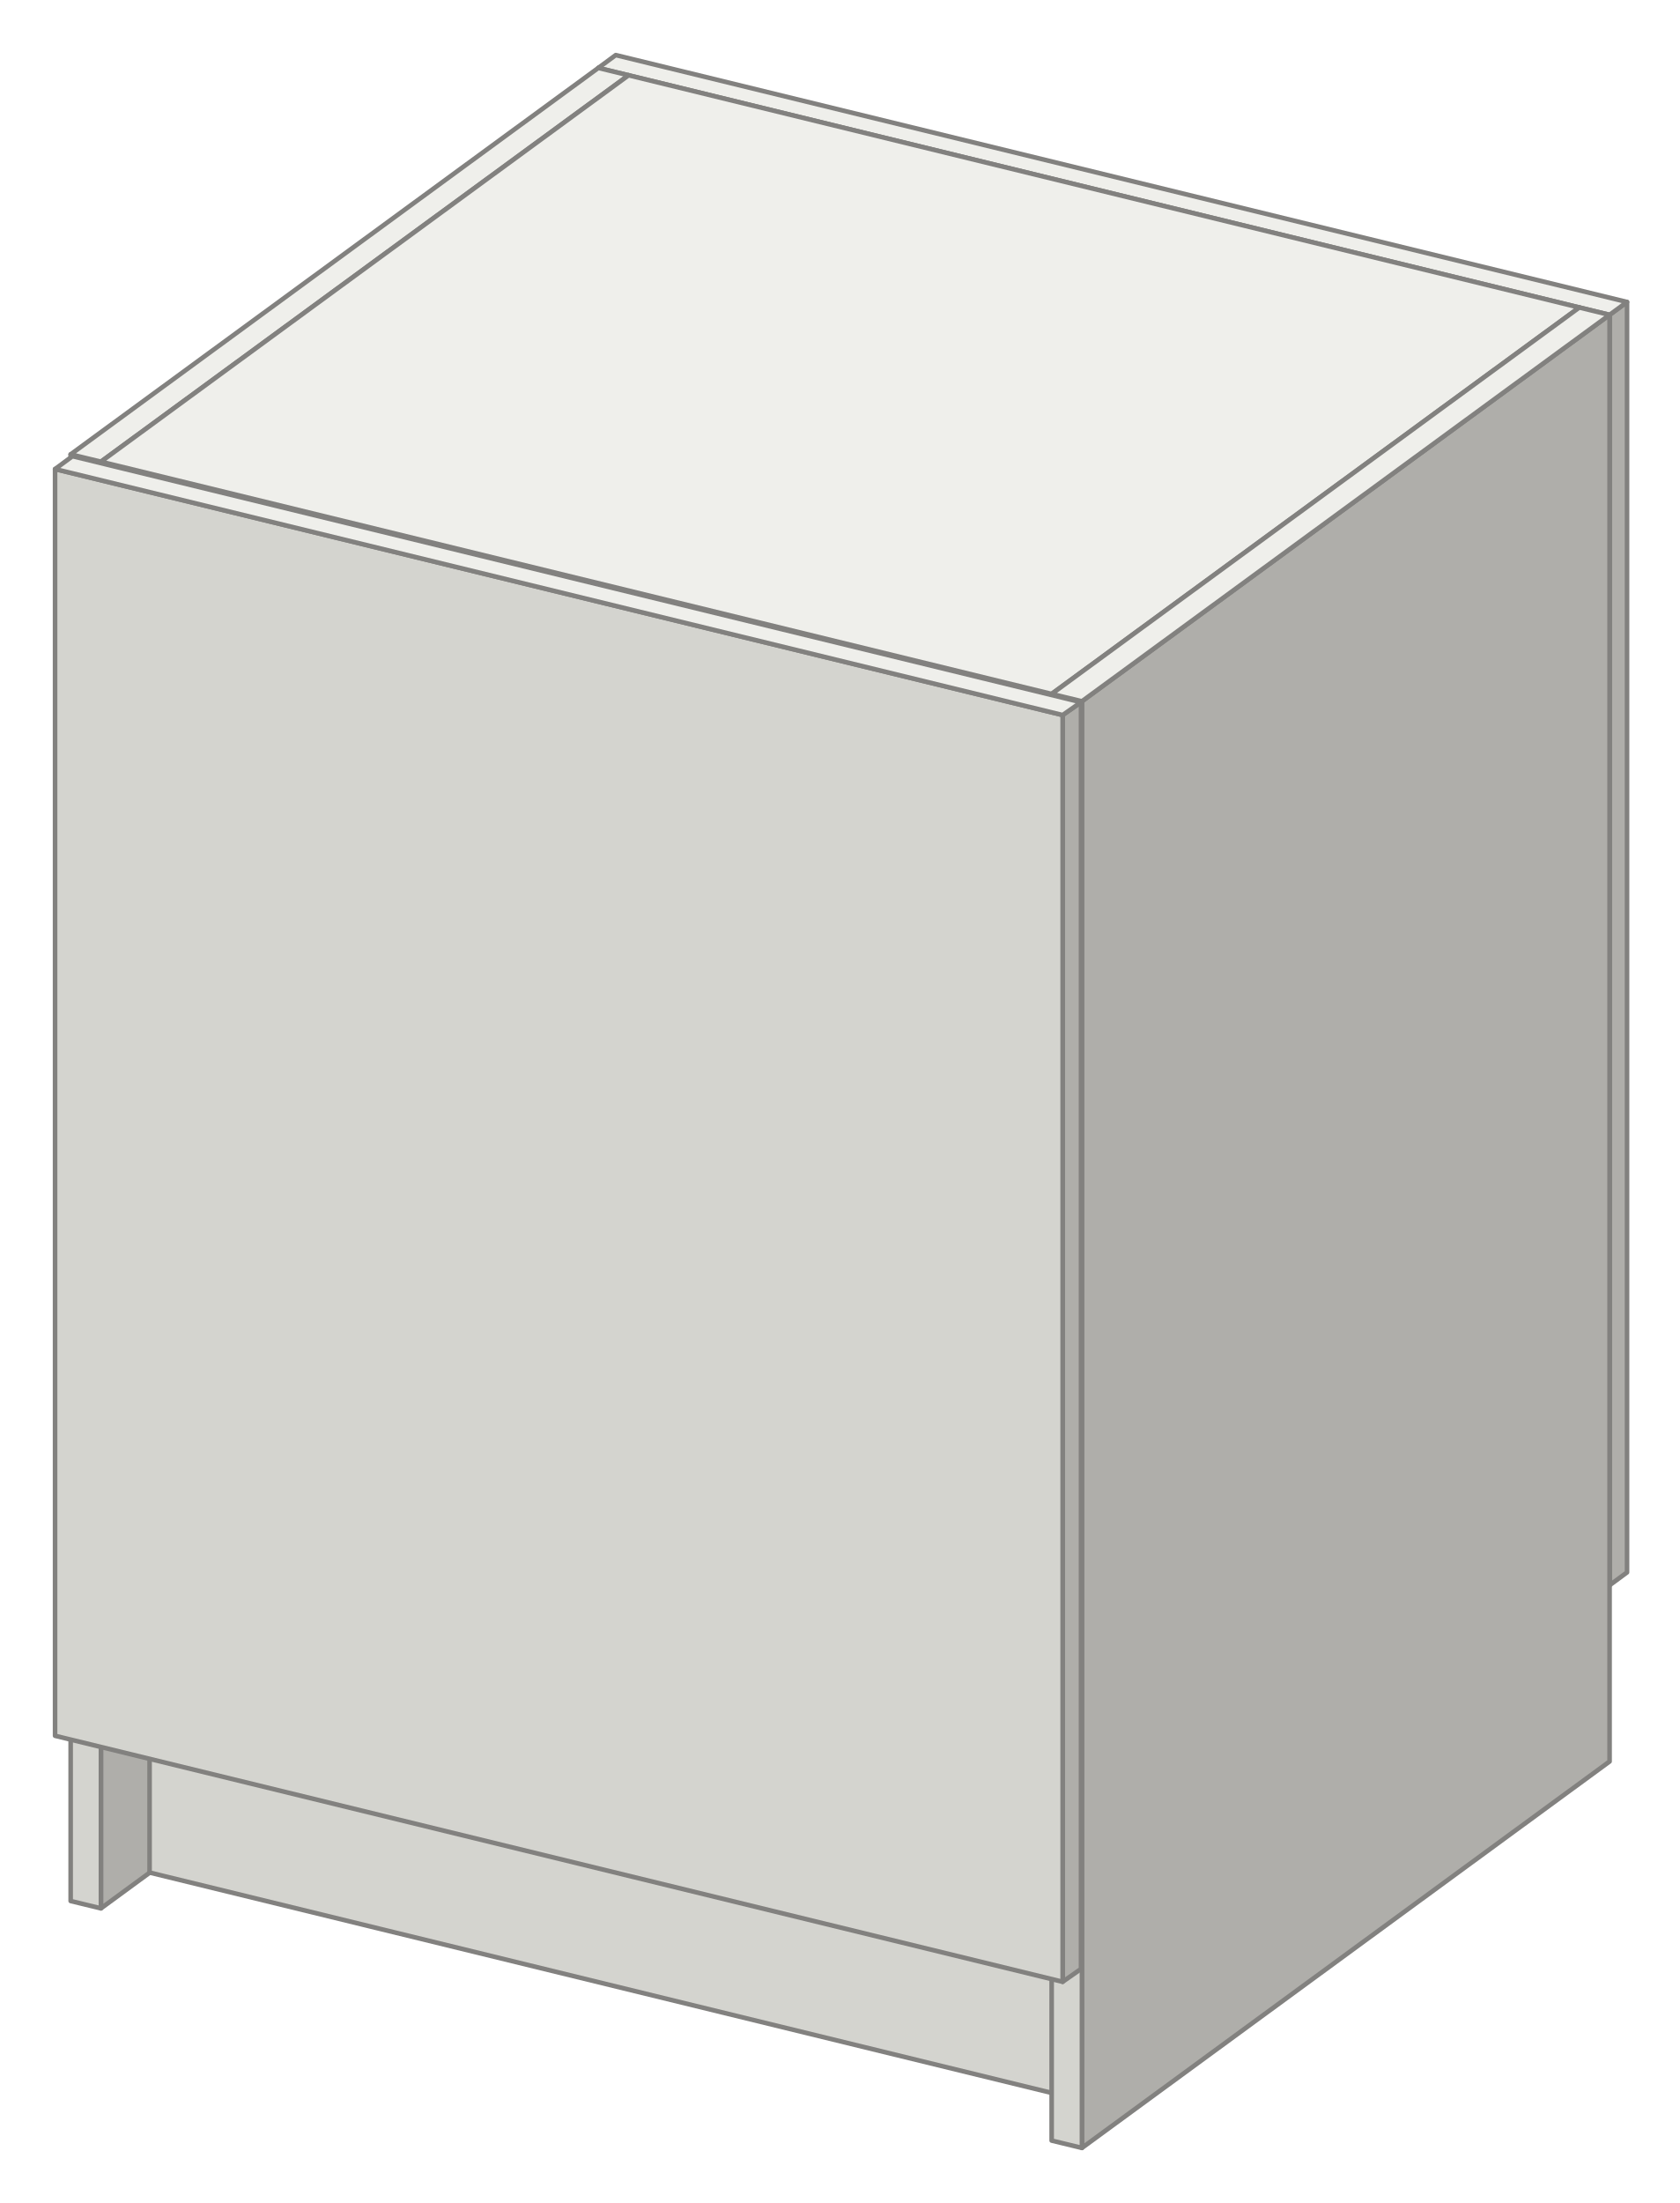
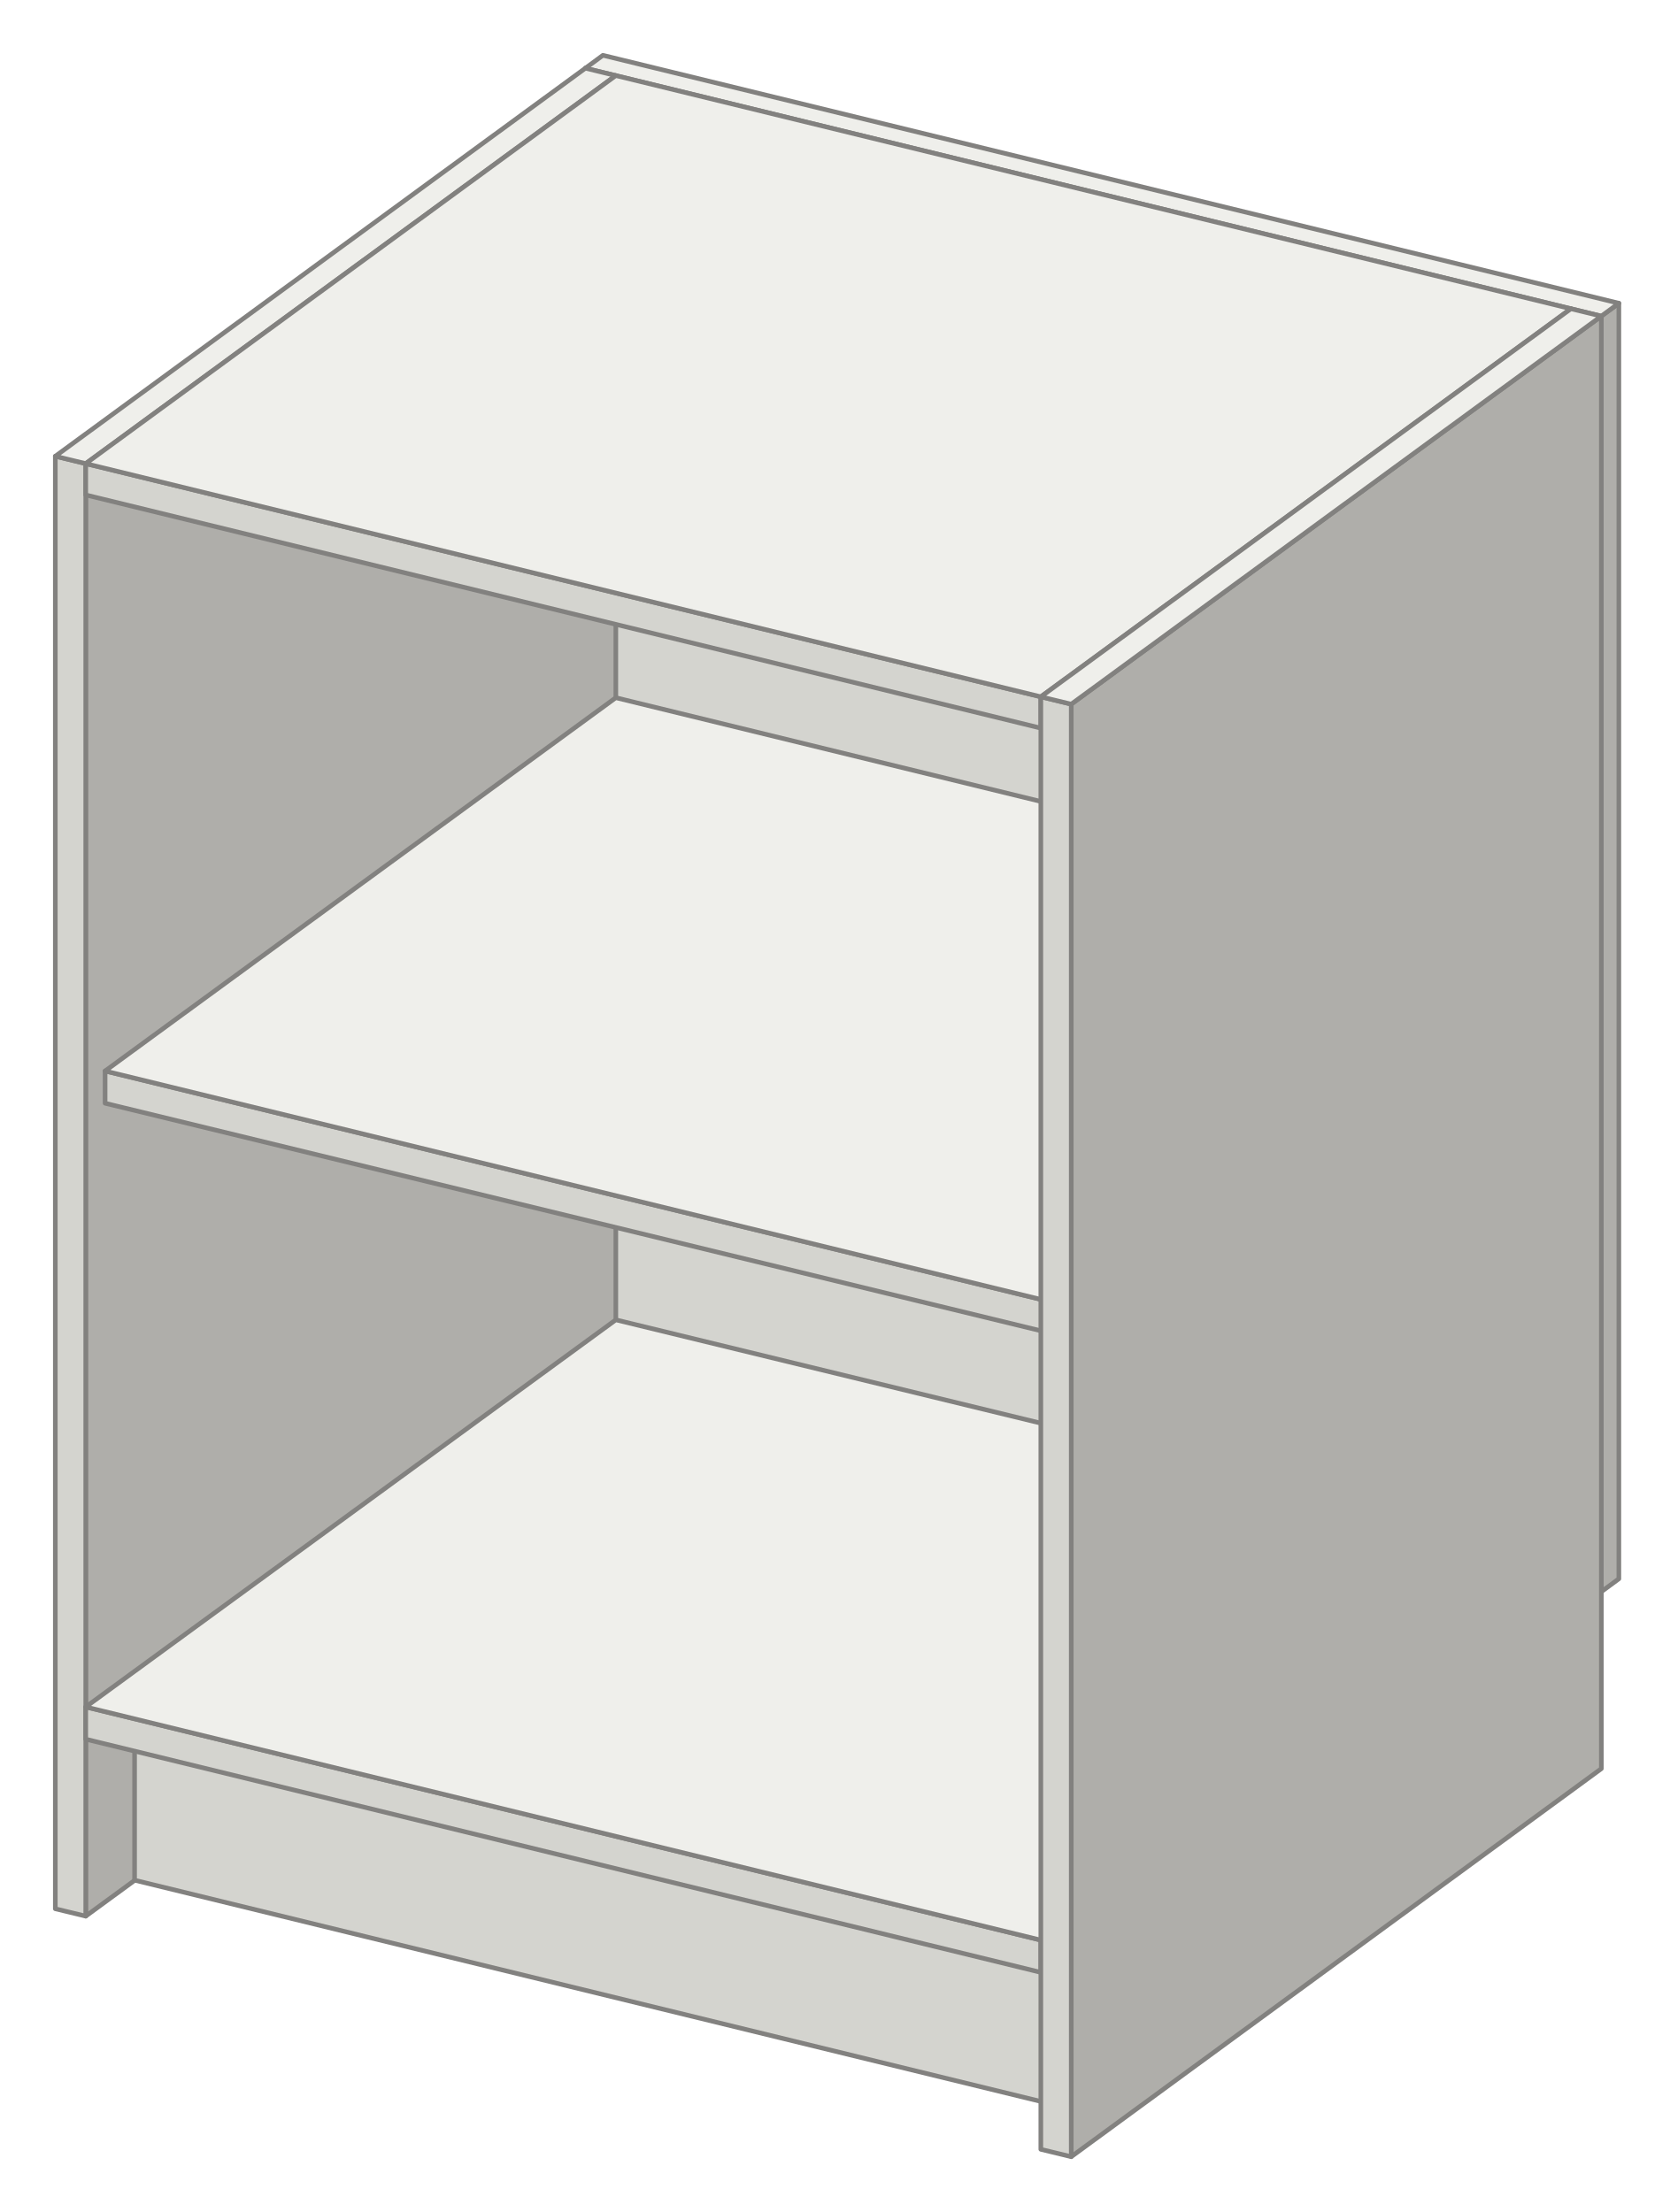
- <svg xmlns="http://www.w3.org/2000/svg" viewBox="0 0 183 240" width="183" height="240" stroke-width="0.5" stroke-linejoin="round">
-   <path d="M175.4,172.7L177.3,171.3L177.3,32.9L175.4,34.3Z" fill="#afaeaa" stroke="#82817f" />
-   <path d="M65.2,145.8L175.4,172.7L175.4,34.3L65.2,7.4Z" fill="#d4d4cf" stroke="#82817f" />
-   <path d="M65.2,7.4L175.4,34.3L177.3,32.9L67.1,6Z" fill="#efefeb" stroke="#82817f" />
-   <path d="M11,207.9L68.5,165.8L68.5,8.2L11,50.3Z" fill="#afaeaa" stroke="#82817f" />
-   <path d="M7.7,207.1L11,207.9L11,50.3L7.7,49.5Z" fill="#d4d4cf" stroke="#82817f" />
-   <path d="M7.7,49.5L11,50.3L68.5,8.2L65.2,7.4Z" fill="#efefeb" stroke="#82817f" />
-   <path d="M119.9,229.3L121.8,227.9L121.8,208.7L119.9,210.1Z" fill="#afaeaa" stroke="#82817f" />
-   <path d="M16.3,204L119.9,229.3L119.9,210.1L16.3,184.8Z" fill="#d4d4cf" stroke="#82817f" />
-   <path d="M16.3,184.8L119.9,210.1L121.8,208.7L18.2,183.4Z" fill="#efefeb" stroke="#82817f" />
-   <path d="M114.6,214L172.1,171.9L172.1,168.4L114.6,210.5Z" fill="#afaeaa" stroke="#82817f" />
-   <path d="M11,188.7L114.6,214L114.6,210.5L11,185.2Z" fill="#d4d4cf" stroke="#82817f" />
-   <path d="M11,185.2L114.6,210.5L172.1,168.4L68.5,143.2Z" fill="#efefeb" stroke="#82817f" />
-   <path d="M116.8,144.9L172.1,104.4L172.1,101L116.8,141.5Z" fill="#afaeaa" stroke="#82817f" />
-   <path d="M13.2,119.7L116.8,144.9L116.8,141.5L13.2,116.2Z" fill="#d4d4cf" stroke="#82817f" />
-   <path d="M13.2,116.2L116.8,141.5L172.1,101L68.5,75.7Z" fill="#efefeb" stroke="#82817f" />
-   <path d="M114.6,79L172.1,36.9L172.1,33.5L114.6,75.6Z" fill="#afaeaa" stroke="#82817f" />
-   <path d="M11,53.7L114.6,79L114.6,75.6L11,50.3Z" fill="#d4d4cf" stroke="#82817f" />
-   <path d="M11,50.3L114.6,75.6L172.1,33.5L68.5,8.2Z" fill="#efefeb" stroke="#82817f" />
-   <path d="M117.9,234L175.4,191.9L175.4,34.3L117.9,76.4Z" fill="#afaeaa" stroke="#82817f" />
-   <path d="M114.6,233.2L117.9,234L117.9,76.4L114.6,75.6Z" fill="#d4d4cf" stroke="#82817f" />
-   <path d="M114.6,75.6L117.9,76.4L175.4,34.3L172.1,33.5Z" fill="#efefeb" stroke="#82817f" />
-   <path d="M115.8,215.9L117.8,214.5L117.8,76.5L115.8,77.9Z" fill="#afaeaa" stroke="#82817f" />
-   <path d="M6,189.1L115.8,215.9L115.8,77.9L6,51.1Z" fill="#d4d4cf" stroke="#82817f" />
-   <path d="M6,51.1L115.8,77.9L117.8,76.5L7.9,49.7Z" fill="#efefeb" stroke="#82817f" />
+ <svg xmlns="http://www.w3.org/2000/svg" viewBox="0 0 182 240" width="182" height="240" stroke-width="0.5" stroke-linejoin="round">
+   <path d="M173.7,172.7L175.6,171.3L175.6,32.9L173.7,34.3Z" fill="#afaeaa" stroke="#82817f" />
+   <path d="M63.5,145.8L173.7,172.7L173.7,34.3L63.5,7.4Z" fill="#d4d4cf" stroke="#82817f" />
+   <path d="M63.5,7.4L173.7,34.3L175.6,32.9L65.4,6Z" fill="#efefeb" stroke="#82817f" />
+   <path d="M9.3,207.9L66.8,165.8L66.8,8.2L9.3,50.3Z" fill="#afaeaa" stroke="#82817f" />
+   <path d="M6,207.1L9.3,207.9L9.3,50.3L6,49.5Z" fill="#d4d4cf" stroke="#82817f" />
+   <path d="M6,49.5L9.3,50.3L66.8,8.2L63.5,7.4Z" fill="#efefeb" stroke="#82817f" />
+   <path d="M118.2,229.3L120.1,227.9L120.1,208.7L118.2,210.1Z" fill="#afaeaa" stroke="#82817f" />
+   <path d="M14.6,204L118.2,229.3L118.2,210.1L14.6,184.8Z" fill="#d4d4cf" stroke="#82817f" />
+   <path d="M14.6,184.8L118.2,210.1L120.1,208.7L16.5,183.4Z" fill="#efefeb" stroke="#82817f" />
+   <path d="M112.9,214L170.4,171.9L170.4,168.4L112.9,210.5Z" fill="#afaeaa" stroke="#82817f" />
+   <path d="M9.3,188.7L112.9,214L112.9,210.5L9.3,185.2Z" fill="#d4d4cf" stroke="#82817f" />
+   <path d="M9.3,185.2L112.9,210.5L170.4,168.4L66.8,143.2Z" fill="#efefeb" stroke="#82817f" />
+   <path d="M115,144.9L170.4,104.4L170.4,101L115,141.5Z" fill="#afaeaa" stroke="#82817f" />
+   <path d="M11.4,119.7L115,144.9L115,141.5L11.4,116.2Z" fill="#d4d4cf" stroke="#82817f" />
+   <path d="M11.4,116.2L115,141.5L170.4,101L66.8,75.7Z" fill="#efefeb" stroke="#82817f" />
+   <path d="M112.9,79L170.4,36.9L170.4,33.5L112.9,75.6Z" fill="#afaeaa" stroke="#82817f" />
+   <path d="M9.3,53.7L112.9,79L112.9,75.6L9.3,50.3Z" fill="#d4d4cf" stroke="#82817f" />
+   <path d="M9.3,50.3L112.9,75.6L170.4,33.5L66.8,8.2Z" fill="#efefeb" stroke="#82817f" />
+   <path d="M116.2,234L173.7,191.9L173.7,34.3L116.2,76.4Z" fill="#afaeaa" stroke="#82817f" />
+   <path d="M112.9,233.2L116.2,234L116.2,76.4L112.9,75.6Z" fill="#d4d4cf" stroke="#82817f" />
+   <path d="M112.9,75.6L116.2,76.4L173.7,34.3L170.4,33.5Z" fill="#efefeb" stroke="#82817f" />
</svg>
